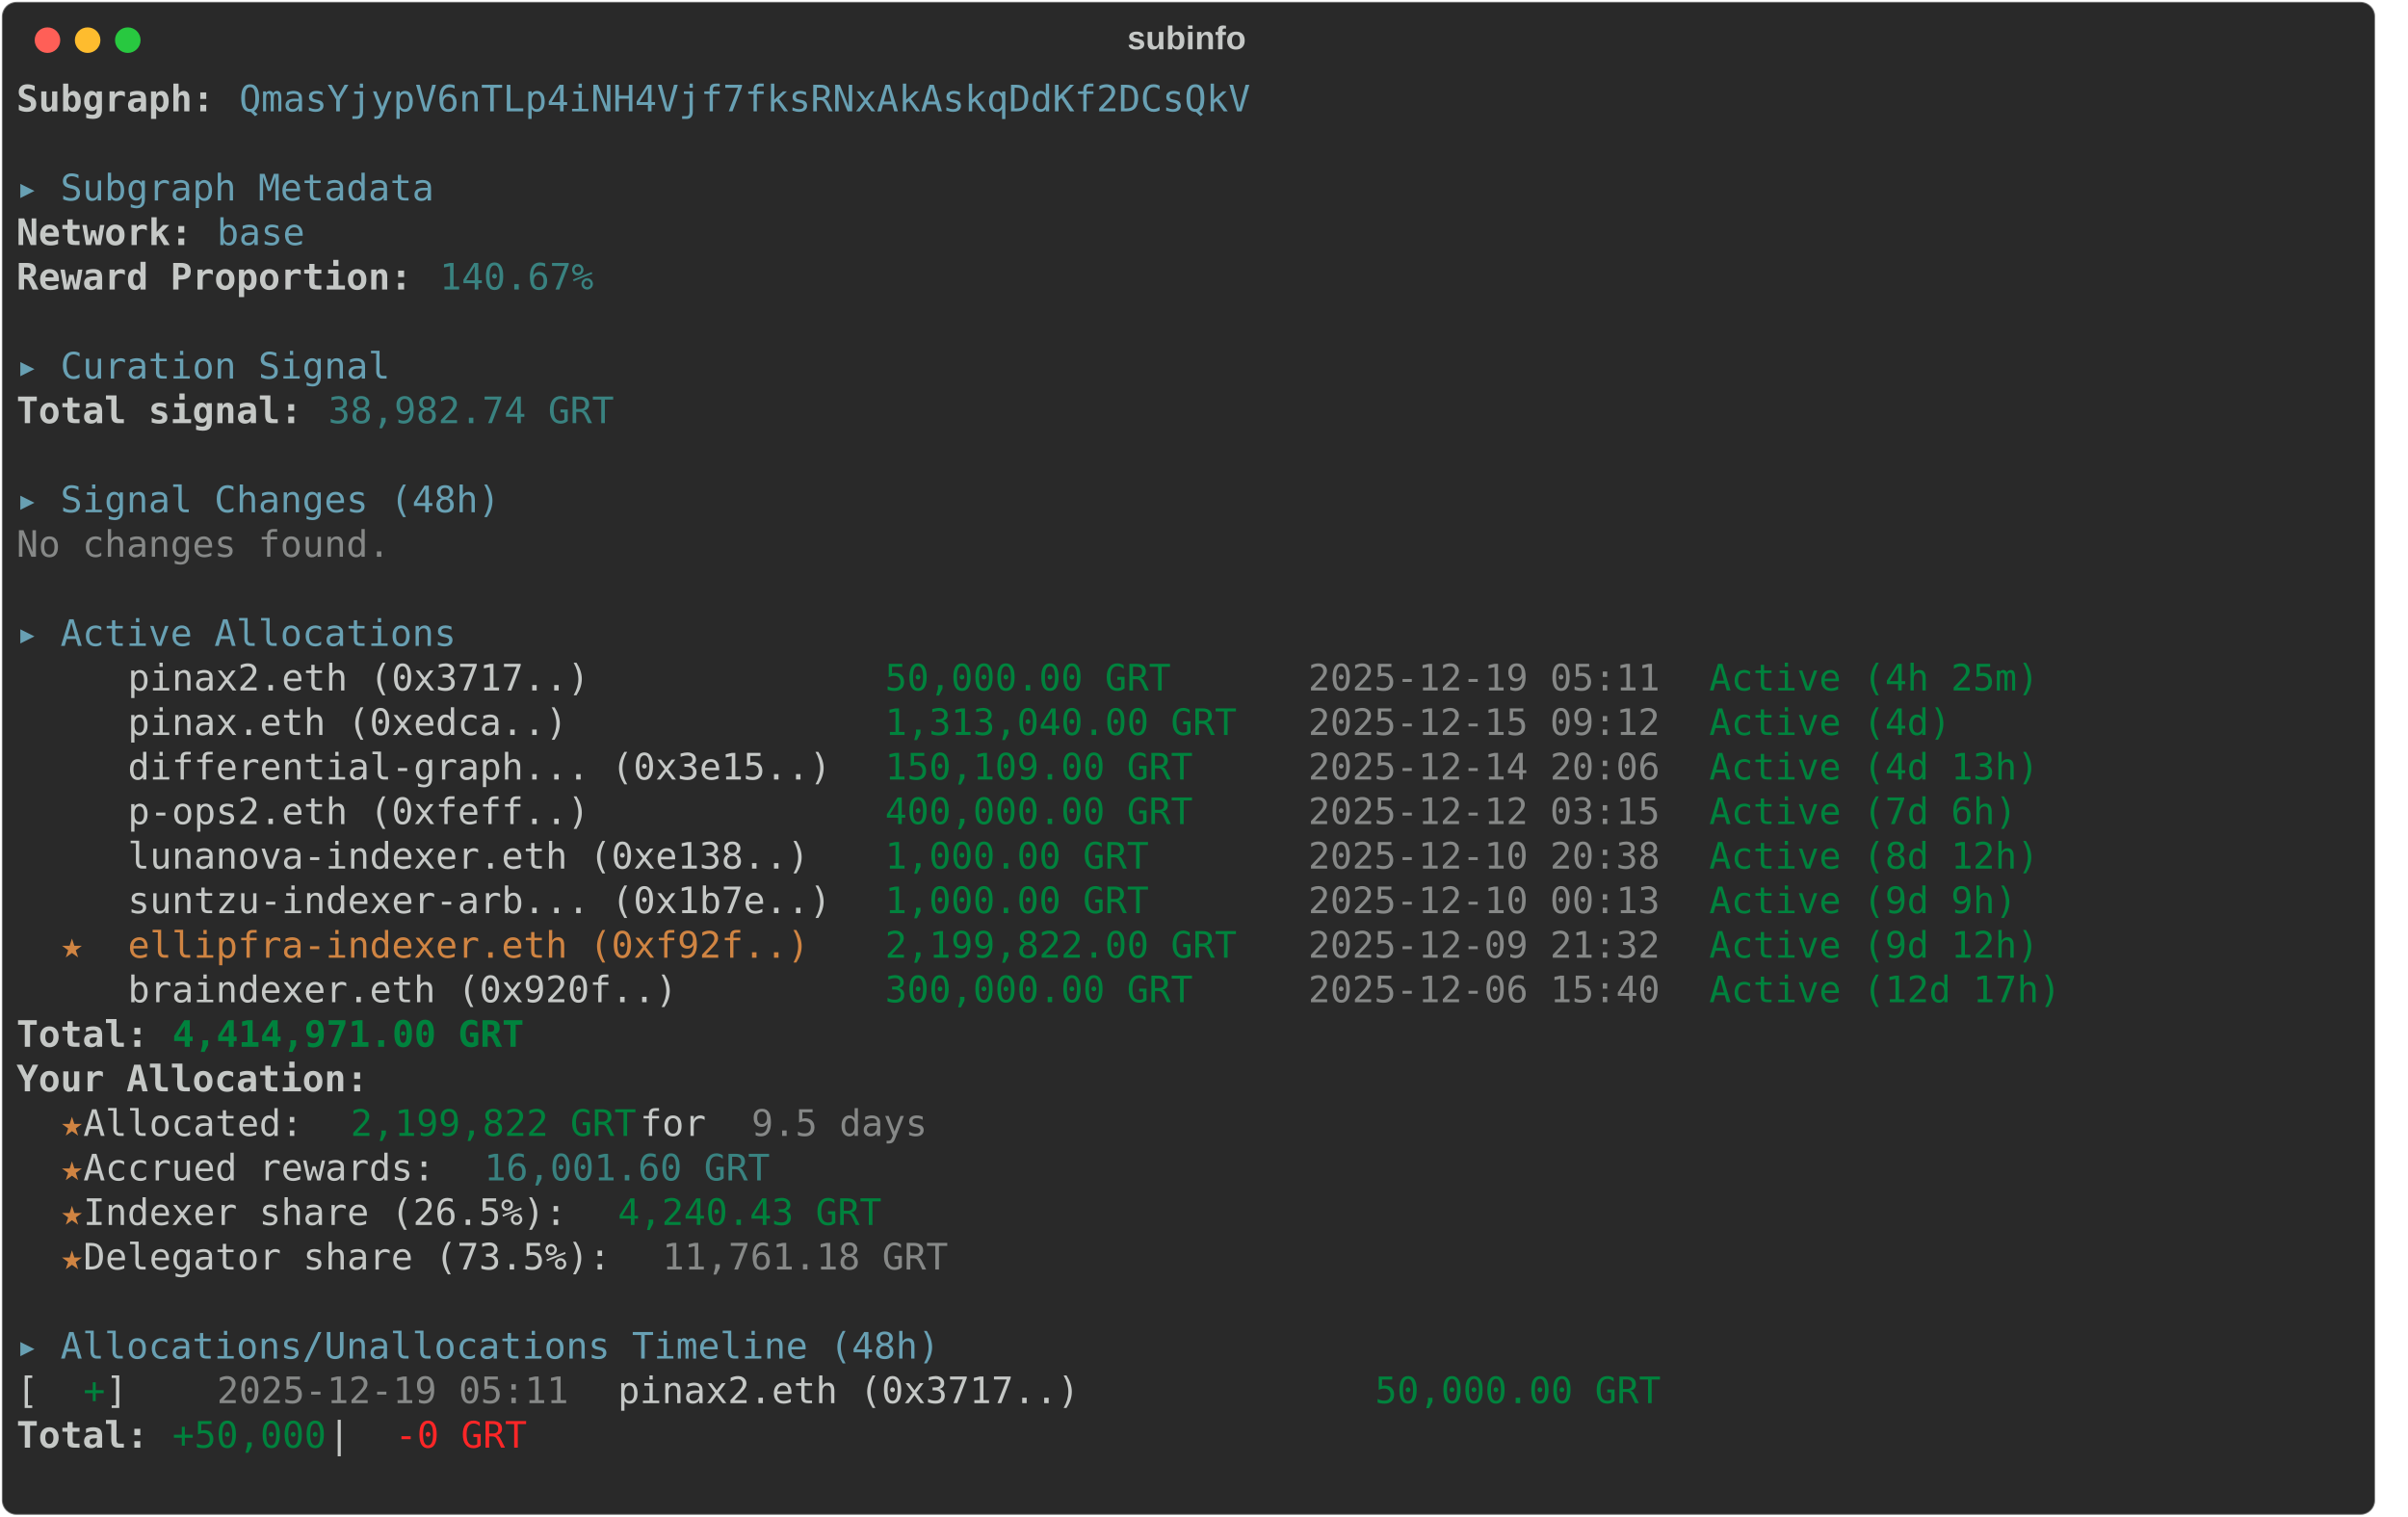
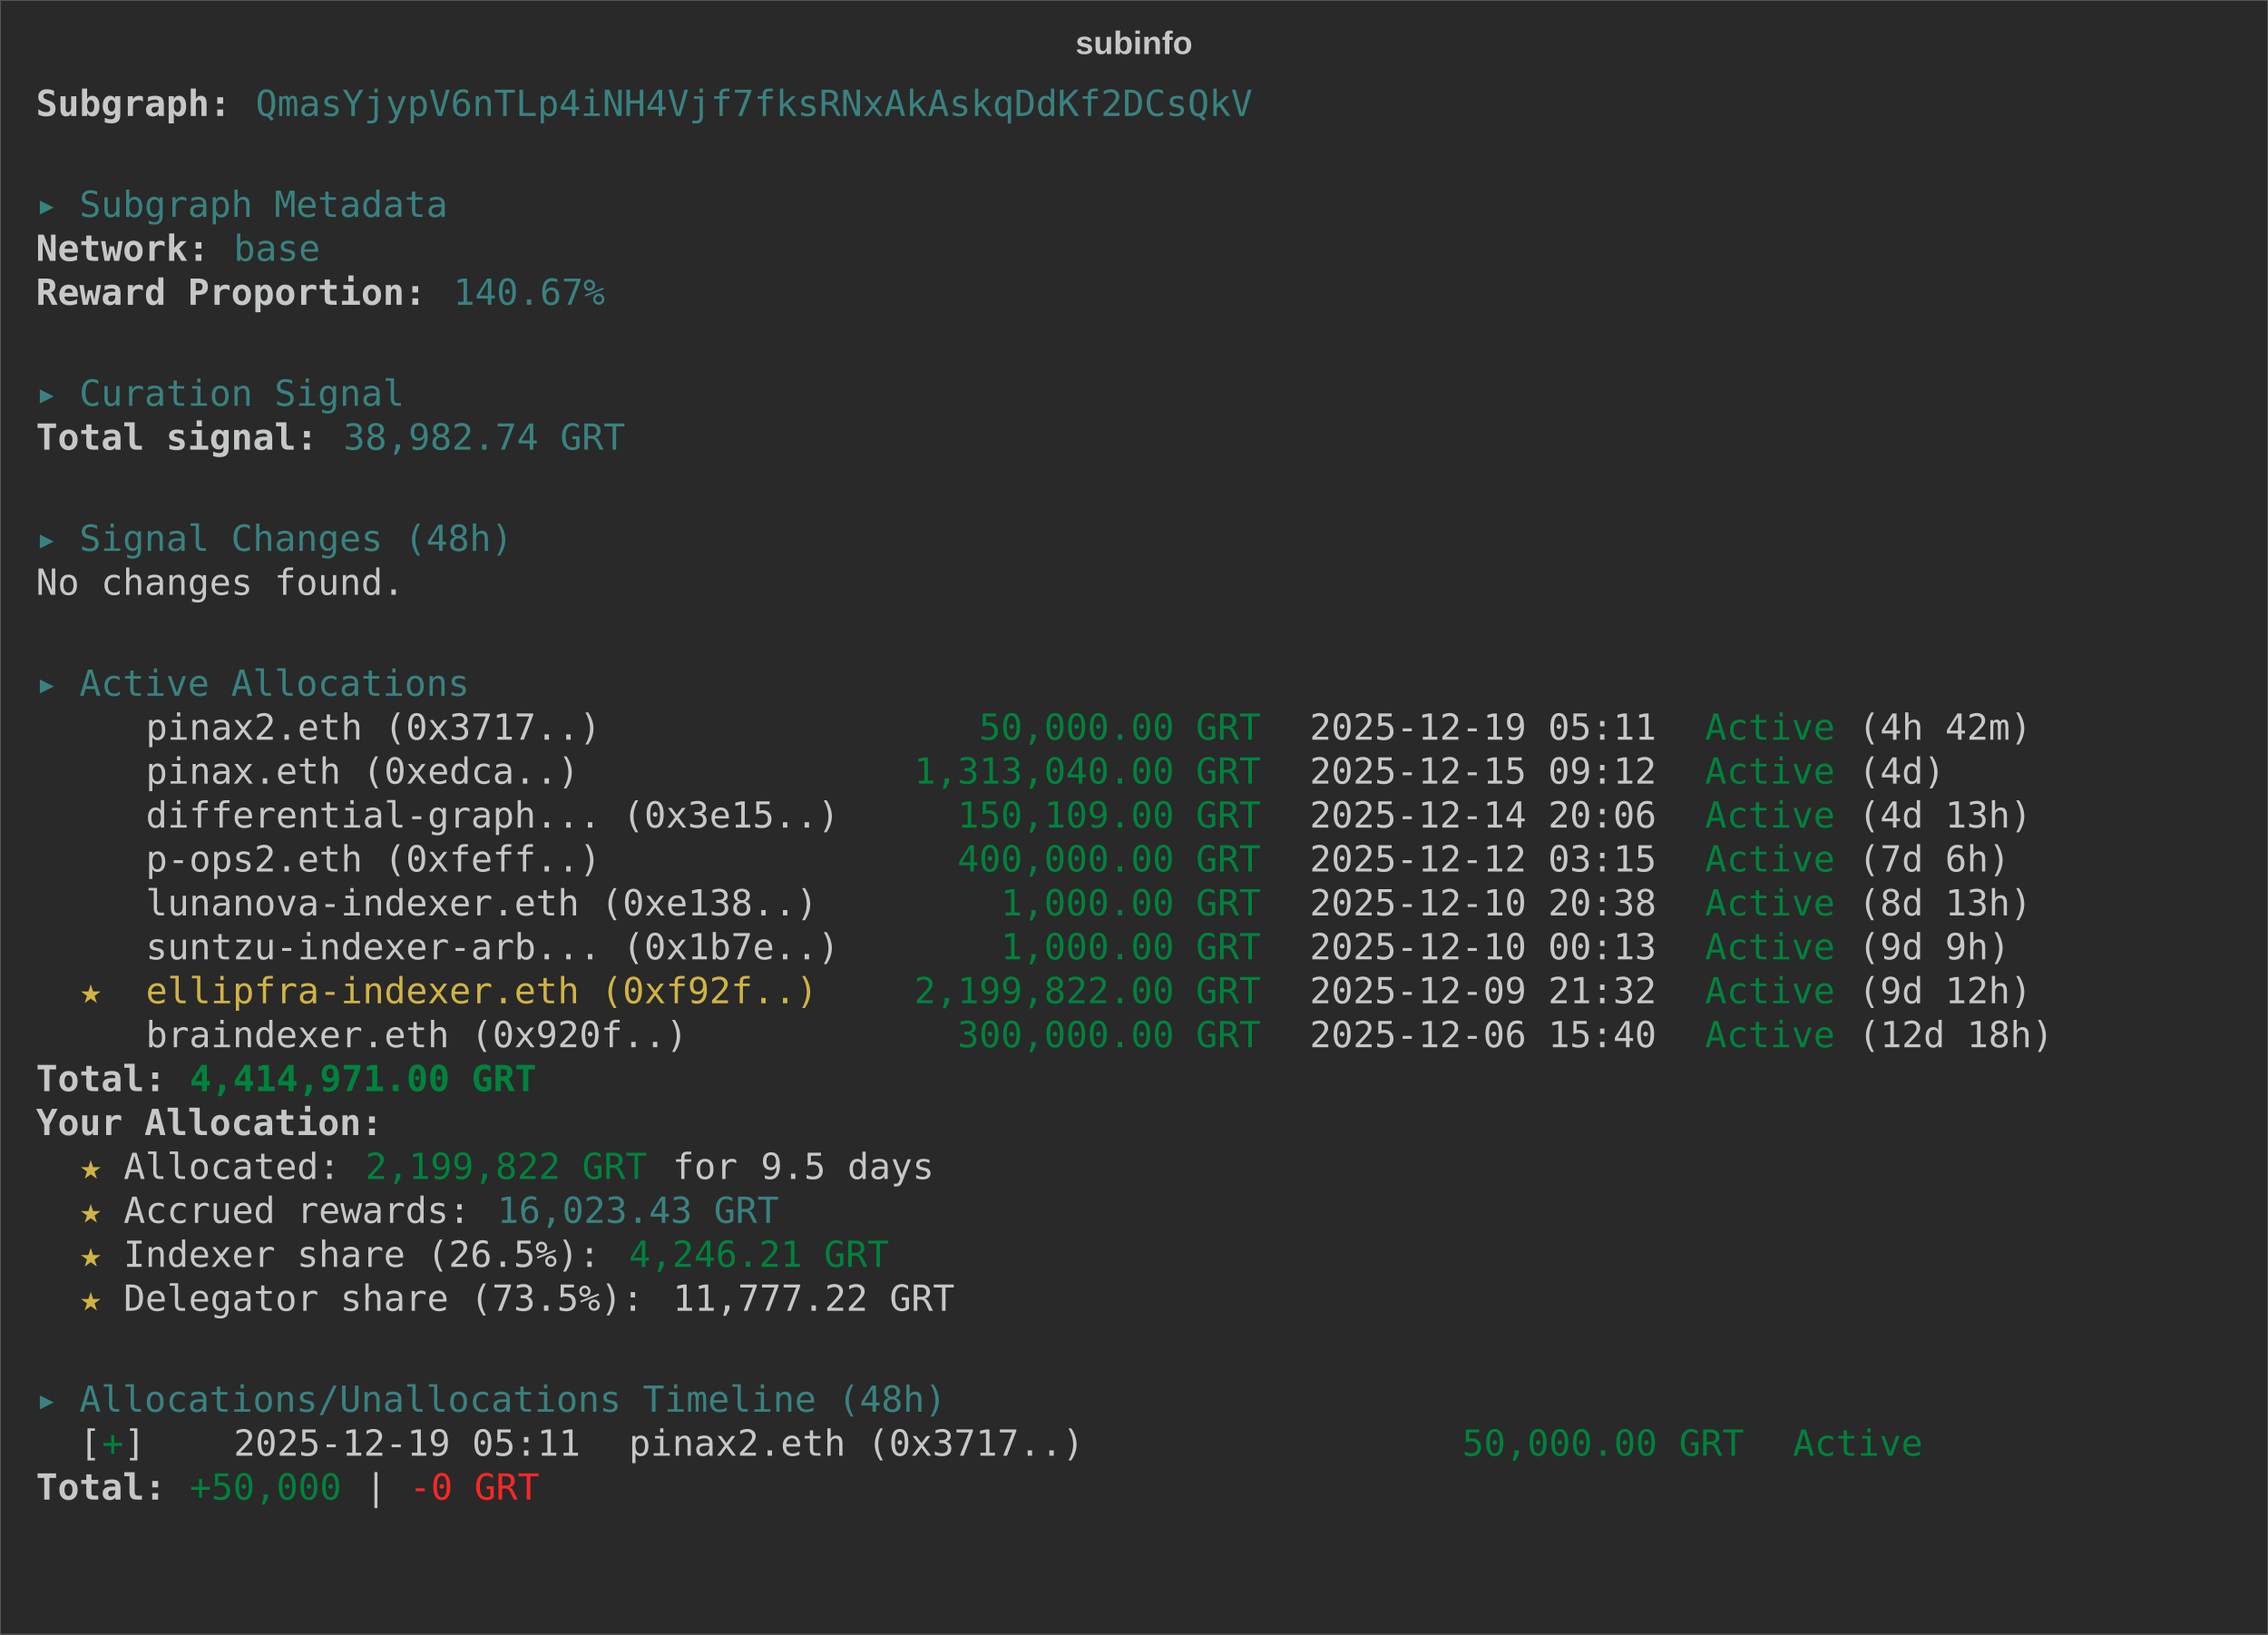
- <svg xmlns="http://www.w3.org/2000/svg" class="rich-terminal" viewBox="0 0 1319 830.8">
+ <svg xmlns="http://www.w3.org/2000/svg" class="terminal-output" viewBox="0 0 1260.0 908.0">
  <style>
- 
-     @font-face {
-         font-family: "Fira Code";
-         src: local("FiraCode-Regular"),
-                 url("https://cdnjs.cloudflare.com/ajax/libs/firacode/6.2.0/woff2/FiraCode-Regular.woff2") format("woff2"),
-                 url("https://cdnjs.cloudflare.com/ajax/libs/firacode/6.2.0/woff/FiraCode-Regular.woff") format("woff");
-         font-style: normal;
-         font-weight: 400;
-     }
-     @font-face {
-         font-family: "Fira Code";
-         src: local("FiraCode-Bold"),
-                 url("https://cdnjs.cloudflare.com/ajax/libs/firacode/6.2.0/woff2/FiraCode-Bold.woff2") format("woff2"),
-                 url("https://cdnjs.cloudflare.com/ajax/libs/firacode/6.2.0/woff/FiraCode-Bold.woff") format("woff");
-         font-style: bold;
-         font-weight: 700;
-     }
- 
-     .terminal-1505061420-matrix {
-         font-family: Fira Code, monospace;
-         font-size: 20px;
-         line-height: 24.4px;
-         font-variant-east-asian: full-width;
-     }
- 
-     .terminal-1505061420-title {
-         font-size: 18px;
-         font-weight: bold;
-         font-family: arial;
-     }
- 
-     .terminal-1505061420-r1 { fill: #c5c8c6;font-weight: bold }
- .terminal-1505061420-r2 { fill: #c5c8c6 }
- .terminal-1505061420-r3 { fill: #68a0b3 }
- .terminal-1505061420-r4 { fill: #398280 }
- .terminal-1505061420-r5 { fill: #868887 }
- .terminal-1505061420-r6 { fill: #00823d }
- .terminal-1505061420-r7 { fill: #d08442 }
- .terminal-1505061420-r8 { fill: #00823d;font-weight: bold }
- .terminal-1505061420-r9 { fill: #ff2627 }
+         .terminal-text {
+             font-family: "Fira Code", monospace;
+             font-size: 20px;
+             line-height: 24.4px;
+         }
+         .terminal-title {
+             font-size: 18px;
+             font-weight: bold;
+             font-family: arial;
+         }
    </style>
  <defs>
-     <clipPath id="terminal-1505061420-clip-terminal">
-       <rect x="0" y="0" width="1300" height="779.8" />
-     </clipPath>
-     <clipPath id="terminal-1505061420-line-0">
-       <rect x="0" y="1.5" width="1300" height="24.65" />
-     </clipPath>
-     <clipPath id="terminal-1505061420-line-1">
-       <rect x="0" y="25.9" width="1300" height="24.65" />
-     </clipPath>
-     <clipPath id="terminal-1505061420-line-2">
-       <rect x="0" y="50.3" width="1300" height="24.65" />
-     </clipPath>
-     <clipPath id="terminal-1505061420-line-3">
-       <rect x="0" y="74.7" width="1300" height="24.65" />
-     </clipPath>
-     <clipPath id="terminal-1505061420-line-4">
-       <rect x="0" y="99.1" width="1300" height="24.65" />
-     </clipPath>
-     <clipPath id="terminal-1505061420-line-5">
-       <rect x="0" y="123.5" width="1300" height="24.65" />
-     </clipPath>
-     <clipPath id="terminal-1505061420-line-6">
-       <rect x="0" y="147.9" width="1300" height="24.65" />
-     </clipPath>
-     <clipPath id="terminal-1505061420-line-7">
-       <rect x="0" y="172.3" width="1300" height="24.65" />
-     </clipPath>
-     <clipPath id="terminal-1505061420-line-8">
-       <rect x="0" y="196.7" width="1300" height="24.65" />
-     </clipPath>
-     <clipPath id="terminal-1505061420-line-9">
-       <rect x="0" y="221.1" width="1300" height="24.65" />
-     </clipPath>
-     <clipPath id="terminal-1505061420-line-10">
-       <rect x="0" y="245.5" width="1300" height="24.65" />
-     </clipPath>
-     <clipPath id="terminal-1505061420-line-11">
-       <rect x="0" y="269.9" width="1300" height="24.65" />
-     </clipPath>
-     <clipPath id="terminal-1505061420-line-12">
-       <rect x="0" y="294.3" width="1300" height="24.65" />
-     </clipPath>
-     <clipPath id="terminal-1505061420-line-13">
-       <rect x="0" y="318.7" width="1300" height="24.65" />
-     </clipPath>
-     <clipPath id="terminal-1505061420-line-14">
-       <rect x="0" y="343.1" width="1300" height="24.65" />
-     </clipPath>
-     <clipPath id="terminal-1505061420-line-15">
-       <rect x="0" y="367.5" width="1300" height="24.65" />
-     </clipPath>
-     <clipPath id="terminal-1505061420-line-16">
-       <rect x="0" y="391.9" width="1300" height="24.65" />
-     </clipPath>
-     <clipPath id="terminal-1505061420-line-17">
-       <rect x="0" y="416.3" width="1300" height="24.65" />
-     </clipPath>
-     <clipPath id="terminal-1505061420-line-18">
-       <rect x="0" y="440.7" width="1300" height="24.65" />
-     </clipPath>
-     <clipPath id="terminal-1505061420-line-19">
-       <rect x="0" y="465.1" width="1300" height="24.65" />
-     </clipPath>
-     <clipPath id="terminal-1505061420-line-20">
-       <rect x="0" y="489.5" width="1300" height="24.65" />
-     </clipPath>
-     <clipPath id="terminal-1505061420-line-21">
-       <rect x="0" y="513.9" width="1300" height="24.65" />
-     </clipPath>
-     <clipPath id="terminal-1505061420-line-22">
-       <rect x="0" y="538.3" width="1300" height="24.65" />
-     </clipPath>
-     <clipPath id="terminal-1505061420-line-23">
-       <rect x="0" y="562.7" width="1300" height="24.65" />
-     </clipPath>
-     <clipPath id="terminal-1505061420-line-24">
-       <rect x="0" y="587.1" width="1300" height="24.65" />
-     </clipPath>
-     <clipPath id="terminal-1505061420-line-25">
-       <rect x="0" y="611.5" width="1300" height="24.65" />
-     </clipPath>
-     <clipPath id="terminal-1505061420-line-26">
-       <rect x="0" y="635.9" width="1300" height="24.65" />
-     </clipPath>
-     <clipPath id="terminal-1505061420-line-27">
-       <rect x="0" y="660.3" width="1300" height="24.65" />
-     </clipPath>
-     <clipPath id="terminal-1505061420-line-28">
-       <rect x="0" y="684.7" width="1300" height="24.65" />
-     </clipPath>
-     <clipPath id="terminal-1505061420-line-29">
-       <rect x="0" y="709.1" width="1300" height="24.65" />
-     </clipPath>
-     <clipPath id="terminal-1505061420-line-30">
-       <rect x="0" y="733.5" width="1300" height="24.65" />
+     <clipPath id="terminal-clip">
+       <rect x="0" y="0" width="1220.0" height="848.0" />
    </clipPath>
  </defs>
-   <rect fill="#292929" stroke="rgba(255,255,255,0.35)" stroke-width="1" x="1" y="1" width="1300" height="828.8" rx="8" />
-   <text class="terminal-1505061420-title" fill="#c5c8c6" text-anchor="middle" x="650" y="27">subinfo</text>
-   <g transform="translate(26,22)">
-     <circle cx="0" cy="0" r="7" fill="#ff5f57" />
-     <circle cx="22" cy="0" r="7" fill="#febc2e" />
-     <circle cx="44" cy="0" r="7" fill="#28c840" />
-   </g>
-   <g transform="translate(9, 41)" clip-path="url(#terminal-1505061420-clip-terminal)">
-     <g class="terminal-1505061420-matrix">
-       <text class="terminal-1505061420-r1" x="0" y="20" textLength="109.8" clip-path="url(#terminal-1505061420-line-0)">Subgraph:</text>
-       <text class="terminal-1505061420-r3" x="122" y="20" textLength="561.2" clip-path="url(#terminal-1505061420-line-0)">QmasYjypV6nTLp4iNH4Vjf7fksRNxAkAskqDdKf2DCsQkV</text>
-       <text class="terminal-1505061420-r2" x="976" y="20" textLength="12.2" clip-path="url(#terminal-1505061420-line-0)">
- </text>
-       <text class="terminal-1505061420-r2" x="976" y="44.4" textLength="12.2" clip-path="url(#terminal-1505061420-line-1)">
- </text>
-       <text class="terminal-1505061420-r3" x="0" y="68.8" textLength="231.8" clip-path="url(#terminal-1505061420-line-2)">▸ Subgraph Metadata</text>
-       <text class="terminal-1505061420-r2" x="976" y="68.8" textLength="12.2" clip-path="url(#terminal-1505061420-line-2)">
- </text>
-       <text class="terminal-1505061420-r1" x="0" y="93.2" textLength="97.6" clip-path="url(#terminal-1505061420-line-3)">Network:</text>
-       <text class="terminal-1505061420-r3" x="109.8" y="93.2" textLength="48.8" clip-path="url(#terminal-1505061420-line-3)">base</text>
-       <text class="terminal-1505061420-r2" x="976" y="93.2" textLength="12.2" clip-path="url(#terminal-1505061420-line-3)">
- </text>
-       <text class="terminal-1505061420-r1" x="0" y="117.6" textLength="219.6" clip-path="url(#terminal-1505061420-line-4)">Reward Proportion:</text>
-       <text class="terminal-1505061420-r4" x="231.8" y="117.6" textLength="85.4" clip-path="url(#terminal-1505061420-line-4)">140.67%</text>
-       <text class="terminal-1505061420-r2" x="976" y="117.6" textLength="12.2" clip-path="url(#terminal-1505061420-line-4)">
- </text>
-       <text class="terminal-1505061420-r2" x="976" y="142" textLength="12.2" clip-path="url(#terminal-1505061420-line-5)">
- </text>
-       <text class="terminal-1505061420-r3" x="0" y="166.4" textLength="207.4" clip-path="url(#terminal-1505061420-line-6)">▸ Curation Signal</text>
-       <text class="terminal-1505061420-r2" x="976" y="166.4" textLength="12.2" clip-path="url(#terminal-1505061420-line-6)">
- </text>
-       <text class="terminal-1505061420-r1" x="0" y="190.8" textLength="158.6" clip-path="url(#terminal-1505061420-line-7)">Total signal:</text>
-       <text class="terminal-1505061420-r4" x="170.8" y="190.8" textLength="158.6" clip-path="url(#terminal-1505061420-line-7)">38,982.74 GRT</text>
-       <text class="terminal-1505061420-r2" x="976" y="190.8" textLength="12.2" clip-path="url(#terminal-1505061420-line-7)">
- </text>
-       <text class="terminal-1505061420-r2" x="976" y="215.2" textLength="12.2" clip-path="url(#terminal-1505061420-line-8)">
- </text>
-       <text class="terminal-1505061420-r3" x="0" y="239.6" textLength="268.4" clip-path="url(#terminal-1505061420-line-9)">▸ Signal Changes (48h)</text>
-       <text class="terminal-1505061420-r2" x="976" y="239.6" textLength="12.2" clip-path="url(#terminal-1505061420-line-9)">
- </text>
-       <text class="terminal-1505061420-r5" x="0" y="264" textLength="207.4" clip-path="url(#terminal-1505061420-line-10)">No changes found.</text>
-       <text class="terminal-1505061420-r2" x="976" y="264" textLength="12.2" clip-path="url(#terminal-1505061420-line-10)">
- </text>
-       <text class="terminal-1505061420-r2" x="976" y="288.4" textLength="12.2" clip-path="url(#terminal-1505061420-line-11)">
- </text>
-       <text class="terminal-1505061420-r3" x="0" y="312.8" textLength="244" clip-path="url(#terminal-1505061420-line-12)">▸ Active Allocations</text>
-       <text class="terminal-1505061420-r2" x="976" y="312.8" textLength="12.2" clip-path="url(#terminal-1505061420-line-12)">
- </text>
-       <text class="terminal-1505061420-r2" x="61" y="337.2" textLength="390.4" clip-path="url(#terminal-1505061420-line-13)">pinax2.eth (0x3717..)           </text>
-       <text class="terminal-1505061420-r6" x="475.8" y="337.2" textLength="207.4" clip-path="url(#terminal-1505061420-line-13)">    50,000.00 GRT</text>
-       <text class="terminal-1505061420-r5" x="707.6" y="337.2" textLength="195.2" clip-path="url(#terminal-1505061420-line-13)">2025-12-19 05:11</text>
-       <text class="terminal-1505061420-r6" x="927.2" y="337.2" textLength="183.0" clip-path="url(#terminal-1505061420-line-13)">Active (4h 25m)</text>
-       <text class="terminal-1505061420-r2" x="61" y="361.6" textLength="390.4" clip-path="url(#terminal-1505061420-line-14)">pinax.eth (0xedca..)            </text>
-       <text class="terminal-1505061420-r6" x="475.8" y="361.6" textLength="207.4" clip-path="url(#terminal-1505061420-line-14)"> 1,313,040.00 GRT</text>
-       <text class="terminal-1505061420-r5" x="707.6" y="361.6" textLength="195.2" clip-path="url(#terminal-1505061420-line-14)">2025-12-15 09:12</text>
-       <text class="terminal-1505061420-r6" x="927.2" y="361.6" textLength="134.2" clip-path="url(#terminal-1505061420-line-14)">Active (4d)</text>
-       <text class="terminal-1505061420-r2" x="61" y="386" textLength="390.4" clip-path="url(#terminal-1505061420-line-15)">differential-graph... (0x3e15..)</text>
-       <text class="terminal-1505061420-r6" x="475.8" y="386" textLength="207.4" clip-path="url(#terminal-1505061420-line-15)">   150,109.00 GRT</text>
-       <text class="terminal-1505061420-r5" x="707.6" y="386" textLength="195.2" clip-path="url(#terminal-1505061420-line-15)">2025-12-14 20:06</text>
-       <text class="terminal-1505061420-r6" x="927.2" y="386" textLength="183.0" clip-path="url(#terminal-1505061420-line-15)">Active (4d 13h)</text>
-       <text class="terminal-1505061420-r2" x="61" y="410.4" textLength="390.4" clip-path="url(#terminal-1505061420-line-16)">p-ops2.eth (0xfeff..)           </text>
-       <text class="terminal-1505061420-r6" x="475.8" y="410.4" textLength="207.4" clip-path="url(#terminal-1505061420-line-16)">   400,000.00 GRT</text>
-       <text class="terminal-1505061420-r5" x="707.6" y="410.4" textLength="195.2" clip-path="url(#terminal-1505061420-line-16)">2025-12-12 03:15</text>
-       <text class="terminal-1505061420-r6" x="927.2" y="410.4" textLength="170.8" clip-path="url(#terminal-1505061420-line-16)">Active (7d 6h)</text>
-       <text class="terminal-1505061420-r2" x="61" y="434.8" textLength="390.4" clip-path="url(#terminal-1505061420-line-17)">lunanova-indexer.eth (0xe138..) </text>
-       <text class="terminal-1505061420-r6" x="475.8" y="434.8" textLength="207.4" clip-path="url(#terminal-1505061420-line-17)">     1,000.00 GRT</text>
-       <text class="terminal-1505061420-r5" x="707.6" y="434.8" textLength="195.2" clip-path="url(#terminal-1505061420-line-17)">2025-12-10 20:38</text>
-       <text class="terminal-1505061420-r6" x="927.2" y="434.8" textLength="183.0" clip-path="url(#terminal-1505061420-line-17)">Active (8d 12h)</text>
-       <text class="terminal-1505061420-r2" x="61" y="459.2" textLength="390.4" clip-path="url(#terminal-1505061420-line-18)">suntzu-indexer-arb... (0x1b7e..)</text>
-       <text class="terminal-1505061420-r6" x="475.8" y="459.2" textLength="207.4" clip-path="url(#terminal-1505061420-line-18)">     1,000.00 GRT</text>
-       <text class="terminal-1505061420-r5" x="707.6" y="459.2" textLength="195.2" clip-path="url(#terminal-1505061420-line-18)">2025-12-10 00:13</text>
-       <text class="terminal-1505061420-r6" x="927.2" y="459.2" textLength="170.8" clip-path="url(#terminal-1505061420-line-18)">Active (9d 9h)</text>
-       <text class="terminal-1505061420-r7" x="24.4" y="483.6" textLength="12.2" clip-path="url(#terminal-1505061420-line-19)">★</text>
-       <text class="terminal-1505061420-r7" x="61" y="483.6" textLength="390.4" clip-path="url(#terminal-1505061420-line-19)">ellipfra-indexer.eth (0xf92f..) </text>
-       <text class="terminal-1505061420-r6" x="475.8" y="483.6" textLength="207.4" clip-path="url(#terminal-1505061420-line-19)"> 2,199,822.00 GRT</text>
-       <text class="terminal-1505061420-r5" x="707.6" y="483.6" textLength="195.2" clip-path="url(#terminal-1505061420-line-19)">2025-12-09 21:32</text>
-       <text class="terminal-1505061420-r6" x="927.2" y="483.6" textLength="183.0" clip-path="url(#terminal-1505061420-line-19)">Active (9d 12h)</text>
-       <text class="terminal-1505061420-r2" x="61" y="508" textLength="390.4" clip-path="url(#terminal-1505061420-line-20)">braindexer.eth (0x920f..)       </text>
-       <text class="terminal-1505061420-r6" x="475.8" y="508" textLength="207.4" clip-path="url(#terminal-1505061420-line-20)">   300,000.00 GRT</text>
-       <text class="terminal-1505061420-r5" x="707.6" y="508" textLength="195.2" clip-path="url(#terminal-1505061420-line-20)">2025-12-06 15:40</text>
-       <text class="terminal-1505061420-r6" x="927.2" y="508" textLength="195.2" clip-path="url(#terminal-1505061420-line-20)">Active (12d 17h)</text>
-       <text class="terminal-1505061420-r1" x="0" y="532.4" textLength="85.4" clip-path="url(#terminal-1505061420-line-21)">Total: </text>
-       <text class="terminal-1505061420-r8" x="85.4" y="532.4" textLength="195.2" clip-path="url(#terminal-1505061420-line-21)">4,414,971.00 GRT</text>
-       <text class="terminal-1505061420-r2" x="976" y="532.4" textLength="12.2" clip-path="url(#terminal-1505061420-line-21)">
- </text>
-       <text class="terminal-1505061420-r1" x="0" y="556.8" textLength="195.2" clip-path="url(#terminal-1505061420-line-22)">Your Allocation:</text>
-       <text class="terminal-1505061420-r2" x="976" y="556.8" textLength="12.2" clip-path="url(#terminal-1505061420-line-22)">
- </text>
-       <text class="terminal-1505061420-r7" x="24.4" y="581.2" textLength="12.2" clip-path="url(#terminal-1505061420-line-23)">★</text>
-       <text class="terminal-1505061420-r2" x="36.6" y="581.2" textLength="146.4" clip-path="url(#terminal-1505061420-line-23)"> Allocated: </text>
-       <text class="terminal-1505061420-r6" x="183" y="581.2" textLength="158.6" clip-path="url(#terminal-1505061420-line-23)">2,199,822 GRT</text>
-       <text class="terminal-1505061420-r2" x="341.6" y="581.2" textLength="61" clip-path="url(#terminal-1505061420-line-23)"> for </text>
-       <text class="terminal-1505061420-r5" x="402.6" y="581.2" textLength="97.6" clip-path="url(#terminal-1505061420-line-23)">9.5 days</text>
-       <text class="terminal-1505061420-r2" x="976" y="581.2" textLength="12.2" clip-path="url(#terminal-1505061420-line-23)">
- </text>
-       <text class="terminal-1505061420-r7" x="24.4" y="605.6" textLength="12.2" clip-path="url(#terminal-1505061420-line-24)">★</text>
-       <text class="terminal-1505061420-r2" x="36.6" y="605.6" textLength="219.6" clip-path="url(#terminal-1505061420-line-24)"> Accrued rewards: </text>
-       <text class="terminal-1505061420-r4" x="256.2" y="605.6" textLength="158.6" clip-path="url(#terminal-1505061420-line-24)">16,001.60 GRT</text>
-       <text class="terminal-1505061420-r2" x="976" y="605.6" textLength="12.2" clip-path="url(#terminal-1505061420-line-24)">
- </text>
-       <text class="terminal-1505061420-r7" x="24.4" y="630" textLength="12.2" clip-path="url(#terminal-1505061420-line-25)">★</text>
-       <text class="terminal-1505061420-r2" x="36.6" y="630" textLength="292.8" clip-path="url(#terminal-1505061420-line-25)"> Indexer share (26.5%): </text>
-       <text class="terminal-1505061420-r6" x="329.4" y="630" textLength="146.4" clip-path="url(#terminal-1505061420-line-25)">4,240.43 GRT</text>
-       <text class="terminal-1505061420-r2" x="976" y="630" textLength="12.2" clip-path="url(#terminal-1505061420-line-25)">
- </text>
-       <text class="terminal-1505061420-r7" x="24.4" y="654.4" textLength="12.2" clip-path="url(#terminal-1505061420-line-26)">★</text>
-       <text class="terminal-1505061420-r2" x="36.6" y="654.4" textLength="317.2" clip-path="url(#terminal-1505061420-line-26)"> Delegator share (73.5%): </text>
-       <text class="terminal-1505061420-r5" x="353.8" y="654.4" textLength="158.6" clip-path="url(#terminal-1505061420-line-26)">11,761.18 GRT</text>
-       <text class="terminal-1505061420-r2" x="976" y="654.4" textLength="12.2" clip-path="url(#terminal-1505061420-line-26)">
- </text>
-       <text class="terminal-1505061420-r2" x="976" y="678.8" textLength="12.2" clip-path="url(#terminal-1505061420-line-27)">
- </text>
-       <text class="terminal-1505061420-r3" x="0" y="703.2" textLength="512.4" clip-path="url(#terminal-1505061420-line-28)">▸ Allocations/Unallocations Timeline (48h)</text>
-       <text class="terminal-1505061420-r2" x="976" y="703.2" textLength="12.2" clip-path="url(#terminal-1505061420-line-28)">
- </text>
-       <text class="terminal-1505061420-r2" x="0" y="727.6" textLength="36.6" clip-path="url(#terminal-1505061420-line-29)">  [</text>
-       <text class="terminal-1505061420-r6" x="36.6" y="727.6" textLength="12.2" clip-path="url(#terminal-1505061420-line-29)">+</text>
-       <text class="terminal-1505061420-r2" x="48.8" y="727.6" textLength="61" clip-path="url(#terminal-1505061420-line-29)">]    </text>
-       <text class="terminal-1505061420-r5" x="109.8" y="727.6" textLength="195.2" clip-path="url(#terminal-1505061420-line-29)">2025-12-19 05:11</text>
-       <text class="terminal-1505061420-r2" x="329.4" y="727.6" textLength="390.4" clip-path="url(#terminal-1505061420-line-29)">pinax2.eth (0x3717..)           </text>
-       <text class="terminal-1505061420-r6" x="744.2" y="727.6" textLength="207.4" clip-path="url(#terminal-1505061420-line-29)">    50,000.00 GRT</text>
-       <text class="terminal-1505061420-r2" x="976" y="727.6" textLength="12.2" clip-path="url(#terminal-1505061420-line-29)">
- </text>
-       <text class="terminal-1505061420-r1" x="0" y="752" textLength="73.2" clip-path="url(#terminal-1505061420-line-30)">Total:</text>
-       <text class="terminal-1505061420-r6" x="85.4" y="752" textLength="85.4" clip-path="url(#terminal-1505061420-line-30)">+50,000</text>
-       <text class="terminal-1505061420-r2" x="170.8" y="752" textLength="36.6" clip-path="url(#terminal-1505061420-line-30)"> | </text>
-       <text class="terminal-1505061420-r9" x="207.4" y="752" textLength="73.2" clip-path="url(#terminal-1505061420-line-30)">-0 GRT</text>
-       <text class="terminal-1505061420-r2" x="976" y="752" textLength="12.2" clip-path="url(#terminal-1505061420-line-30)">
- </text>
-       <text class="terminal-1505061420-r2" x="976" y="776.4" textLength="12.2" clip-path="url(#terminal-1505061420-line-31)">
- </text>
-     </g>
+   <rect x="0" y="0" width="1260.0" height="908.0" fill="#292929" stroke="#555" stroke-width="1" />
+   <text class="terminal-title" x="630.0" y="30" text-anchor="middle" fill="#c5c8c6">subinfo</text>
+   <g transform="translate(20, 40)" clip-path="url(#terminal-clip)">
+     <text class="terminal-text" x="0.0" y="24.4" fill="#c5c8c6" font-weight="bold" xml:space="preserve">Subgraph:</text>
+     <text class="terminal-text" x="109.8" y="24.4" fill="#c5c8c6" font-weight="normal" xml:space="preserve"> </text>
+     <text class="terminal-text" x="122.0" y="24.4" fill="#398280" font-weight="normal" xml:space="preserve">QmasYjypV6nTLp4iNH4Vjf7fksRNxAkAskqDdKf2DCsQkV</text>
+     <text class="terminal-text" x="0.0" y="80.5" fill="#398280" font-weight="normal" xml:space="preserve">▸ Subgraph Metadata</text>
+     <text class="terminal-text" x="0.0" y="104.9" fill="#c5c8c6" font-weight="bold" xml:space="preserve">Network:</text>
+     <text class="terminal-text" x="97.6" y="104.9" fill="#c5c8c6" font-weight="normal" xml:space="preserve"> </text>
+     <text class="terminal-text" x="109.8" y="104.9" fill="#398280" font-weight="normal" xml:space="preserve">base</text>
+     <text class="terminal-text" x="0.0" y="129.3" fill="#c5c8c6" font-weight="bold" xml:space="preserve">Reward Proportion:</text>
+     <text class="terminal-text" x="219.6" y="129.3" fill="#c5c8c6" font-weight="normal" xml:space="preserve"> </text>
+     <text class="terminal-text" x="231.8" y="129.3" fill="#398280" font-weight="normal" xml:space="preserve">140.67%</text>
+     <text class="terminal-text" x="0.0" y="185.4" fill="#398280" font-weight="normal" xml:space="preserve">▸ Curation Signal</text>
+     <text class="terminal-text" x="0.0" y="209.8" fill="#c5c8c6" font-weight="bold" xml:space="preserve">Total signal:</text>
+     <text class="terminal-text" x="158.6" y="209.8" fill="#c5c8c6" font-weight="normal" xml:space="preserve"> </text>
+     <text class="terminal-text" x="170.8" y="209.8" fill="#398280" font-weight="normal" xml:space="preserve">38,982.74 GRT</text>
+     <text class="terminal-text" x="0.0" y="266.0" fill="#398280" font-weight="normal" xml:space="preserve">▸ Signal Changes (48h)</text>
+     <text class="terminal-text" x="0.0" y="290.4" fill="#c5c8c6" font-weight="normal" xml:space="preserve">No changes found.</text>
+     <text class="terminal-text" x="0.0" y="346.5" fill="#398280" font-weight="normal" xml:space="preserve">▸ Active Allocations</text>
+     <text class="terminal-text" x="0.0" y="370.9" fill="#c5c8c6" font-weight="normal" xml:space="preserve">     </text>
+     <text class="terminal-text" x="61.0" y="370.9" fill="#c5c8c6" font-weight="normal" xml:space="preserve">pinax2.eth (0x3717..)           </text>
+     <text class="terminal-text" x="451.4" y="370.9" fill="#c5c8c6" font-weight="normal" xml:space="preserve">  </text>
+     <text class="terminal-text" x="475.8" y="370.9" fill="#00823d" font-weight="normal" xml:space="preserve">    50,000.00 GRT</text>
+     <text class="terminal-text" x="683.2" y="370.9" fill="#c5c8c6" font-weight="normal" xml:space="preserve">  </text>
+     <text class="terminal-text" x="707.6" y="370.9" fill="#c5c8c6" font-weight="normal" xml:space="preserve">2025-12-19 05:11</text>
+     <text class="terminal-text" x="902.8" y="370.9" fill="#c5c8c6" font-weight="normal" xml:space="preserve">  </text>
+     <text class="terminal-text" x="927.2" y="370.9" fill="#00823d" font-weight="normal" xml:space="preserve">Active</text>
+     <text class="terminal-text" x="1000.4" y="370.9" fill="#c5c8c6" font-weight="normal" xml:space="preserve"> (4h 42m)</text>
+     <text class="terminal-text" x="0.0" y="395.3" fill="#c5c8c6" font-weight="normal" xml:space="preserve">     </text>
+     <text class="terminal-text" x="61.0" y="395.3" fill="#c5c8c6" font-weight="normal" xml:space="preserve">pinax.eth (0xedca..)            </text>
+     <text class="terminal-text" x="451.4" y="395.3" fill="#c5c8c6" font-weight="normal" xml:space="preserve">  </text>
+     <text class="terminal-text" x="475.8" y="395.3" fill="#00823d" font-weight="normal" xml:space="preserve"> 1,313,040.00 GRT</text>
+     <text class="terminal-text" x="683.2" y="395.3" fill="#c5c8c6" font-weight="normal" xml:space="preserve">  </text>
+     <text class="terminal-text" x="707.6" y="395.3" fill="#c5c8c6" font-weight="normal" xml:space="preserve">2025-12-15 09:12</text>
+     <text class="terminal-text" x="902.8" y="395.3" fill="#c5c8c6" font-weight="normal" xml:space="preserve">  </text>
+     <text class="terminal-text" x="927.2" y="395.3" fill="#00823d" font-weight="normal" xml:space="preserve">Active</text>
+     <text class="terminal-text" x="1000.4" y="395.3" fill="#c5c8c6" font-weight="normal" xml:space="preserve"> (4d)</text>
+     <text class="terminal-text" x="0.0" y="419.7" fill="#c5c8c6" font-weight="normal" xml:space="preserve">     </text>
+     <text class="terminal-text" x="61.0" y="419.7" fill="#c5c8c6" font-weight="normal" xml:space="preserve">differential-graph... (0x3e15..)</text>
+     <text class="terminal-text" x="451.4" y="419.7" fill="#c5c8c6" font-weight="normal" xml:space="preserve">  </text>
+     <text class="terminal-text" x="475.8" y="419.7" fill="#00823d" font-weight="normal" xml:space="preserve">   150,109.00 GRT</text>
+     <text class="terminal-text" x="683.2" y="419.7" fill="#c5c8c6" font-weight="normal" xml:space="preserve">  </text>
+     <text class="terminal-text" x="707.6" y="419.7" fill="#c5c8c6" font-weight="normal" xml:space="preserve">2025-12-14 20:06</text>
+     <text class="terminal-text" x="902.8" y="419.7" fill="#c5c8c6" font-weight="normal" xml:space="preserve">  </text>
+     <text class="terminal-text" x="927.2" y="419.7" fill="#00823d" font-weight="normal" xml:space="preserve">Active</text>
+     <text class="terminal-text" x="1000.4" y="419.7" fill="#c5c8c6" font-weight="normal" xml:space="preserve"> (4d 13h)</text>
+     <text class="terminal-text" x="0.0" y="444.1" fill="#c5c8c6" font-weight="normal" xml:space="preserve">     </text>
+     <text class="terminal-text" x="61.0" y="444.1" fill="#c5c8c6" font-weight="normal" xml:space="preserve">p-ops2.eth (0xfeff..)           </text>
+     <text class="terminal-text" x="451.4" y="444.1" fill="#c5c8c6" font-weight="normal" xml:space="preserve">  </text>
+     <text class="terminal-text" x="475.8" y="444.1" fill="#00823d" font-weight="normal" xml:space="preserve">   400,000.00 GRT</text>
+     <text class="terminal-text" x="683.2" y="444.1" fill="#c5c8c6" font-weight="normal" xml:space="preserve">  </text>
+     <text class="terminal-text" x="707.6" y="444.1" fill="#c5c8c6" font-weight="normal" xml:space="preserve">2025-12-12 03:15</text>
+     <text class="terminal-text" x="902.8" y="444.1" fill="#c5c8c6" font-weight="normal" xml:space="preserve">  </text>
+     <text class="terminal-text" x="927.2" y="444.1" fill="#00823d" font-weight="normal" xml:space="preserve">Active</text>
+     <text class="terminal-text" x="1000.4" y="444.1" fill="#c5c8c6" font-weight="normal" xml:space="preserve"> (7d 6h)</text>
+     <text class="terminal-text" x="0.0" y="468.5" fill="#c5c8c6" font-weight="normal" xml:space="preserve">     </text>
+     <text class="terminal-text" x="61.0" y="468.5" fill="#c5c8c6" font-weight="normal" xml:space="preserve">lunanova-indexer.eth (0xe138..) </text>
+     <text class="terminal-text" x="451.4" y="468.5" fill="#c5c8c6" font-weight="normal" xml:space="preserve">  </text>
+     <text class="terminal-text" x="475.8" y="468.5" fill="#00823d" font-weight="normal" xml:space="preserve">     1,000.00 GRT</text>
+     <text class="terminal-text" x="683.2" y="468.5" fill="#c5c8c6" font-weight="normal" xml:space="preserve">  </text>
+     <text class="terminal-text" x="707.6" y="468.5" fill="#c5c8c6" font-weight="normal" xml:space="preserve">2025-12-10 20:38</text>
+     <text class="terminal-text" x="902.8" y="468.5" fill="#c5c8c6" font-weight="normal" xml:space="preserve">  </text>
+     <text class="terminal-text" x="927.2" y="468.5" fill="#00823d" font-weight="normal" xml:space="preserve">Active</text>
+     <text class="terminal-text" x="1000.4" y="468.5" fill="#c5c8c6" font-weight="normal" xml:space="preserve"> (8d 13h)</text>
+     <text class="terminal-text" x="0.0" y="492.9" fill="#c5c8c6" font-weight="normal" xml:space="preserve">     </text>
+     <text class="terminal-text" x="61.0" y="492.9" fill="#c5c8c6" font-weight="normal" xml:space="preserve">suntzu-indexer-arb... (0x1b7e..)</text>
+     <text class="terminal-text" x="451.4" y="492.9" fill="#c5c8c6" font-weight="normal" xml:space="preserve">  </text>
+     <text class="terminal-text" x="475.8" y="492.9" fill="#00823d" font-weight="normal" xml:space="preserve">     1,000.00 GRT</text>
+     <text class="terminal-text" x="683.2" y="492.9" fill="#c5c8c6" font-weight="normal" xml:space="preserve">  </text>
+     <text class="terminal-text" x="707.6" y="492.9" fill="#c5c8c6" font-weight="normal" xml:space="preserve">2025-12-10 00:13</text>
+     <text class="terminal-text" x="902.8" y="492.9" fill="#c5c8c6" font-weight="normal" xml:space="preserve">  </text>
+     <text class="terminal-text" x="927.2" y="492.9" fill="#00823d" font-weight="normal" xml:space="preserve">Active</text>
+     <text class="terminal-text" x="1000.4" y="492.9" fill="#c5c8c6" font-weight="normal" xml:space="preserve"> (9d 9h)</text>
+     <text class="terminal-text" x="0.0" y="517.3" fill="#c5c8c6" font-weight="normal" xml:space="preserve">  </text>
+     <text class="terminal-text" x="24.4" y="517.3" fill="#d0b344" font-weight="normal" xml:space="preserve">★</text>
+     <text class="terminal-text" x="36.6" y="517.3" fill="#c5c8c6" font-weight="normal" xml:space="preserve">  </text>
+     <text class="terminal-text" x="61.0" y="517.3" fill="#d0b344" font-weight="normal" xml:space="preserve">ellipfra-indexer.eth (0xf92f..) </text>
+     <text class="terminal-text" x="451.4" y="517.3" fill="#c5c8c6" font-weight="normal" xml:space="preserve">  </text>
+     <text class="terminal-text" x="475.8" y="517.3" fill="#00823d" font-weight="normal" xml:space="preserve"> 2,199,822.00 GRT</text>
+     <text class="terminal-text" x="683.2" y="517.3" fill="#c5c8c6" font-weight="normal" xml:space="preserve">  </text>
+     <text class="terminal-text" x="707.6" y="517.3" fill="#c5c8c6" font-weight="normal" xml:space="preserve">2025-12-09 21:32</text>
+     <text class="terminal-text" x="902.8" y="517.3" fill="#c5c8c6" font-weight="normal" xml:space="preserve">  </text>
+     <text class="terminal-text" x="927.2" y="517.3" fill="#00823d" font-weight="normal" xml:space="preserve">Active</text>
+     <text class="terminal-text" x="1000.4" y="517.3" fill="#c5c8c6" font-weight="normal" xml:space="preserve"> (9d 12h)</text>
+     <text class="terminal-text" x="0.0" y="541.7" fill="#c5c8c6" font-weight="normal" xml:space="preserve">     </text>
+     <text class="terminal-text" x="61.0" y="541.7" fill="#c5c8c6" font-weight="normal" xml:space="preserve">braindexer.eth (0x920f..)       </text>
+     <text class="terminal-text" x="451.4" y="541.7" fill="#c5c8c6" font-weight="normal" xml:space="preserve">  </text>
+     <text class="terminal-text" x="475.8" y="541.7" fill="#00823d" font-weight="normal" xml:space="preserve">   300,000.00 GRT</text>
+     <text class="terminal-text" x="683.2" y="541.7" fill="#c5c8c6" font-weight="normal" xml:space="preserve">  </text>
+     <text class="terminal-text" x="707.6" y="541.7" fill="#c5c8c6" font-weight="normal" xml:space="preserve">2025-12-06 15:40</text>
+     <text class="terminal-text" x="902.8" y="541.7" fill="#c5c8c6" font-weight="normal" xml:space="preserve">  </text>
+     <text class="terminal-text" x="927.2" y="541.7" fill="#00823d" font-weight="normal" xml:space="preserve">Active</text>
+     <text class="terminal-text" x="1000.4" y="541.7" fill="#c5c8c6" font-weight="normal" xml:space="preserve"> (12d 18h)</text>
+     <text class="terminal-text" x="0.0" y="566.1" fill="#c5c8c6" font-weight="bold" xml:space="preserve">Total: </text>
+     <text class="terminal-text" x="85.4" y="566.1" fill="#00823d" font-weight="bold" xml:space="preserve">4,414,971.00 GRT</text>
+     <text class="terminal-text" x="0.0" y="590.5" fill="#c5c8c6" font-weight="bold" xml:space="preserve">Your Allocation:</text>
+     <text class="terminal-text" x="0.0" y="614.9" fill="#c5c8c6" font-weight="normal" xml:space="preserve">  </text>
+     <text class="terminal-text" x="24.4" y="614.9" fill="#d0b344" font-weight="normal" xml:space="preserve">★</text>
+     <text class="terminal-text" x="36.6" y="614.9" fill="#c5c8c6" font-weight="normal" xml:space="preserve"> Allocated: </text>
+     <text class="terminal-text" x="183.0" y="614.9" fill="#00823d" font-weight="normal" xml:space="preserve">2,199,822 GRT</text>
+     <text class="terminal-text" x="341.6" y="614.9" fill="#c5c8c6" font-weight="normal" xml:space="preserve"> for </text>
+     <text class="terminal-text" x="402.6" y="614.9" fill="#c5c8c6" font-weight="normal" xml:space="preserve">9.5 days</text>
+     <text class="terminal-text" x="0.0" y="639.3" fill="#c5c8c6" font-weight="normal" xml:space="preserve">  </text>
+     <text class="terminal-text" x="24.4" y="639.3" fill="#d0b344" font-weight="normal" xml:space="preserve">★</text>
+     <text class="terminal-text" x="36.6" y="639.3" fill="#c5c8c6" font-weight="normal" xml:space="preserve"> Accrued rewards: </text>
+     <text class="terminal-text" x="256.2" y="639.3" fill="#398280" font-weight="normal" xml:space="preserve">16,023.43 GRT</text>
+     <text class="terminal-text" x="0.0" y="663.7" fill="#c5c8c6" font-weight="normal" xml:space="preserve">  </text>
+     <text class="terminal-text" x="24.4" y="663.7" fill="#d0b344" font-weight="normal" xml:space="preserve">★</text>
+     <text class="terminal-text" x="36.6" y="663.7" fill="#c5c8c6" font-weight="normal" xml:space="preserve"> Indexer share (26.5%): </text>
+     <text class="terminal-text" x="329.4" y="663.7" fill="#00823d" font-weight="normal" xml:space="preserve">4,246.21 GRT</text>
+     <text class="terminal-text" x="0.0" y="688.1" fill="#c5c8c6" font-weight="normal" xml:space="preserve">  </text>
+     <text class="terminal-text" x="24.4" y="688.1" fill="#d0b344" font-weight="normal" xml:space="preserve">★</text>
+     <text class="terminal-text" x="36.6" y="688.1" fill="#c5c8c6" font-weight="normal" xml:space="preserve"> Delegator share (73.5%): </text>
+     <text class="terminal-text" x="353.8" y="688.1" fill="#c5c8c6" font-weight="normal" xml:space="preserve">11,777.22 GRT</text>
+     <text class="terminal-text" x="0.0" y="744.2" fill="#398280" font-weight="normal" xml:space="preserve">▸ Allocations/Unallocations Timeline (48h)</text>
+     <text class="terminal-text" x="0.0" y="768.6" fill="#c5c8c6" font-weight="normal" xml:space="preserve">  [</text>
+     <text class="terminal-text" x="36.6" y="768.6" fill="#00823d" font-weight="normal" xml:space="preserve">+</text>
+     <text class="terminal-text" x="48.8" y="768.6" fill="#c5c8c6" font-weight="normal" xml:space="preserve">]    </text>
+     <text class="terminal-text" x="109.8" y="768.6" fill="#c5c8c6" font-weight="normal" xml:space="preserve">2025-12-19 05:11</text>
+     <text class="terminal-text" x="305.0" y="768.6" fill="#c5c8c6" font-weight="normal" xml:space="preserve">  </text>
+     <text class="terminal-text" x="329.4" y="768.6" fill="#c5c8c6" font-weight="normal" xml:space="preserve">pinax2.eth (0x3717..)           </text>
+     <text class="terminal-text" x="719.8" y="768.6" fill="#c5c8c6" font-weight="normal" xml:space="preserve">  </text>
+     <text class="terminal-text" x="744.2" y="768.6" fill="#00823d" font-weight="normal" xml:space="preserve">    50,000.00 GRT</text>
+     <text class="terminal-text" x="951.6" y="768.6" fill="#c5c8c6" font-weight="normal" xml:space="preserve">  </text>
+     <text class="terminal-text" x="976.0" y="768.6" fill="#00823d" font-weight="normal" xml:space="preserve">Active</text>
+     <text class="terminal-text" x="0.0" y="793.0" fill="#c5c8c6" font-weight="bold" xml:space="preserve">Total:</text>
+     <text class="terminal-text" x="73.2" y="793.0" fill="#c5c8c6" font-weight="normal" xml:space="preserve"> </text>
+     <text class="terminal-text" x="85.4" y="793.0" fill="#00823d" font-weight="normal" xml:space="preserve">+50,000</text>
+     <text class="terminal-text" x="170.8" y="793.0" fill="#c5c8c6" font-weight="normal" xml:space="preserve"> | </text>
+     <text class="terminal-text" x="207.4" y="793.0" fill="#ff2627" font-weight="normal" xml:space="preserve">-0 GRT</text>
  </g>
</svg>
